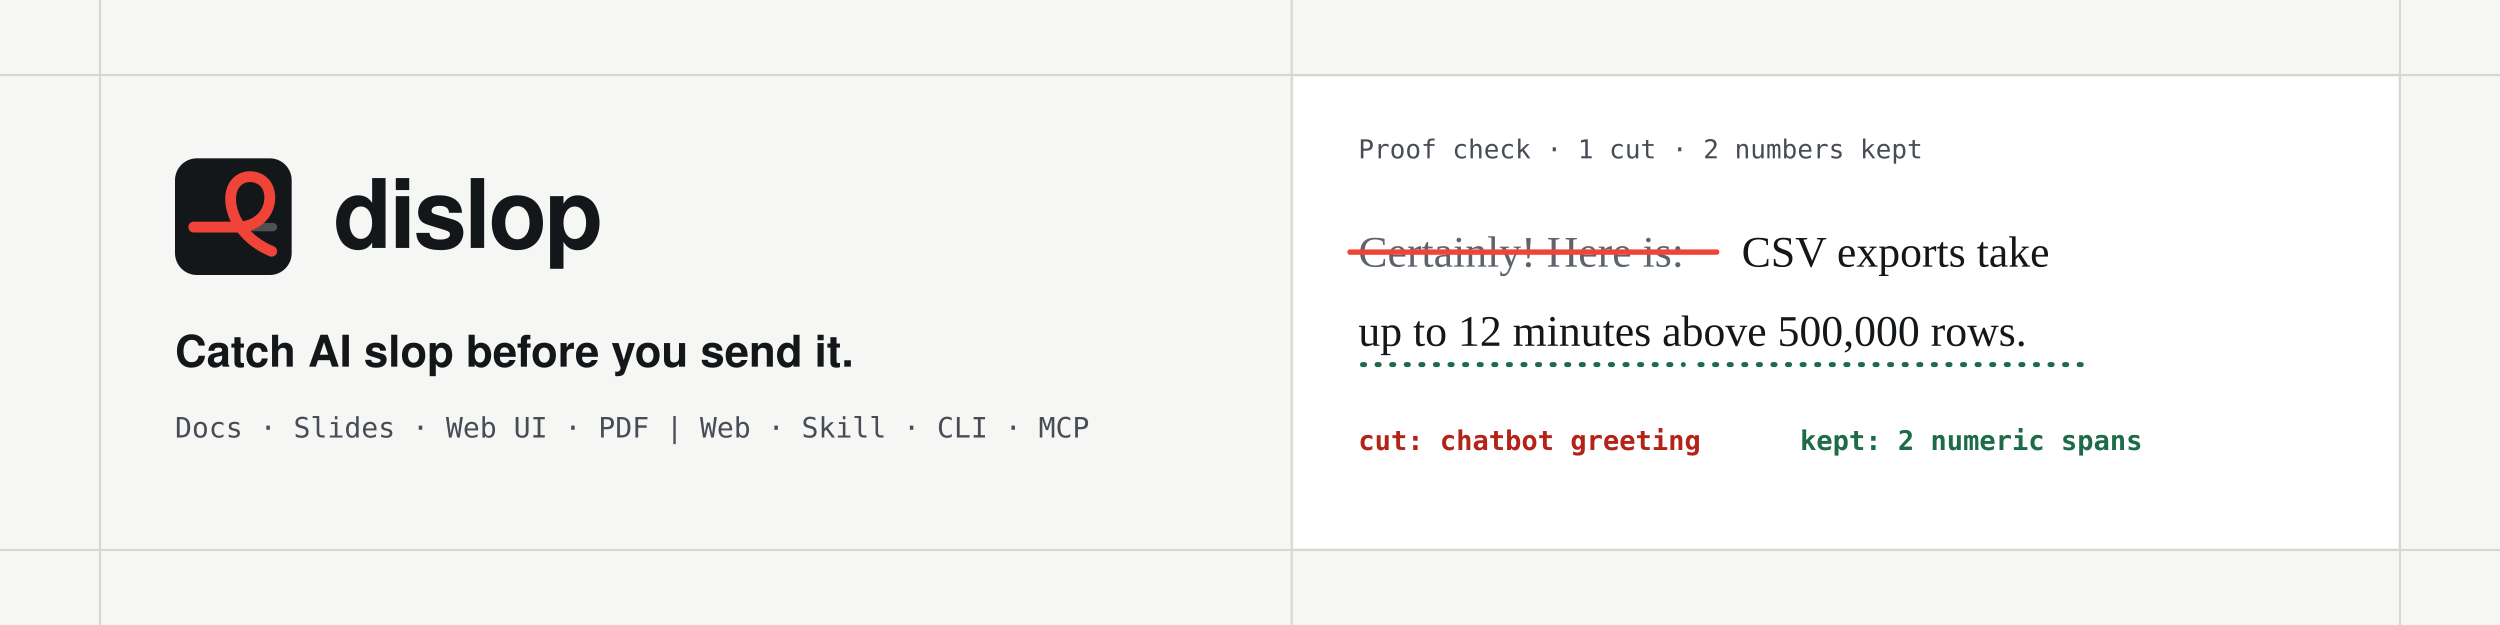
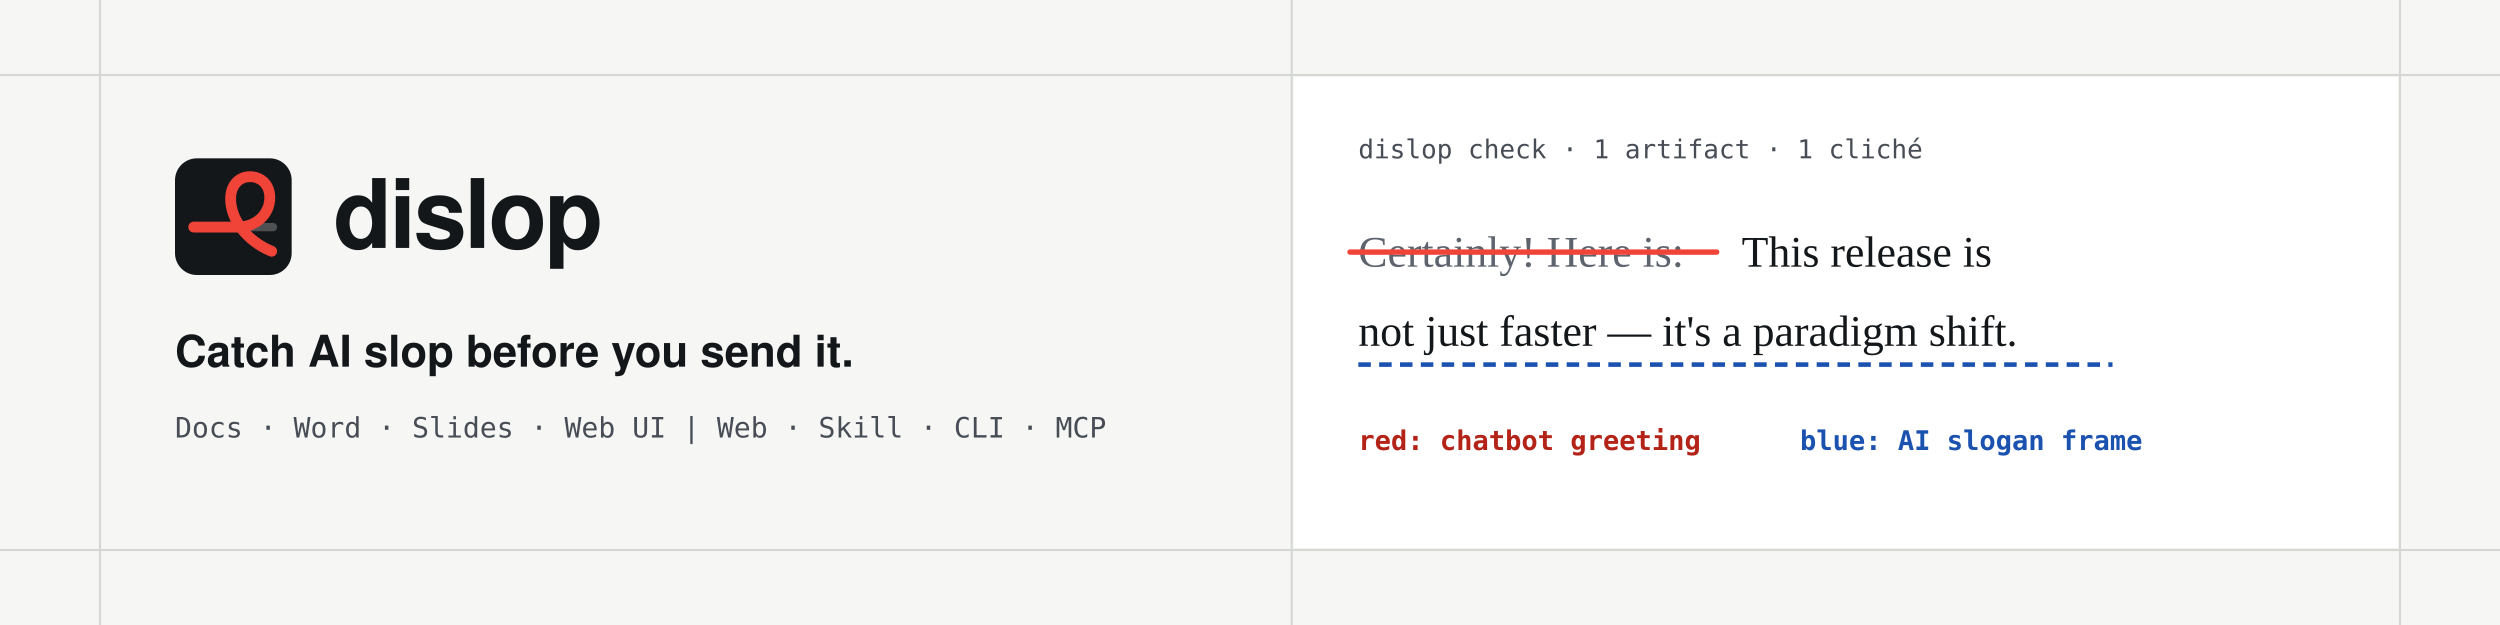
<svg xmlns="http://www.w3.org/2000/svg" viewBox="0 0 1200 300" width="1200" height="300" fill="none" role="img" aria-label="dislop — Catch AI slop before you send it">
  <rect width="1200" height="300" fill="#F6F7F5" />
  <line x1="48" y1="0" x2="48" y2="300" stroke="#D5D7D2" stroke-width="1" />
  <line x1="620" y1="0" x2="620" y2="300" stroke="#D5D7D2" stroke-width="1" />
  <line x1="1152" y1="0" x2="1152" y2="300" stroke="#D5D7D2" stroke-width="1" />
  <line x1="0" y1="36" x2="1200" y2="36" stroke="#D5D7D2" stroke-width="1" />
  <line x1="0" y1="264" x2="1200" y2="264" stroke="#D5D7D2" stroke-width="1" />
  <g transform="translate(84, 76)">
    <rect width="56" height="56" rx="10.5" fill="#14171A" />
    <line x1="9" y1="33" x2="47" y2="33" stroke="#F4F5F3" stroke-width="4" stroke-linecap="round" stroke-opacity="0.26" />
    <path d="M9 33H30C39 33 45.5 26.8 45.5 18.8C45.5 12.6 41.3 8.8 36 8.8C30.5 8.8 26.7 13.1 26.7 19.4C26.7 29.5 34.6 39.8 46.4 44.6" stroke="#F04438" stroke-width="5.2" stroke-linecap="round" stroke-linejoin="round" />
    <text x="76" y="43" fill="#14171A" font-family="-apple-system, BlinkMacSystemFont, 'Segoe UI', Helvetica, Arial, sans-serif" font-size="46" font-weight="700" letter-spacing="-1.2">dislop</text>
  </g>
  <text x="84" y="176" fill="#14171A" font-family="-apple-system, BlinkMacSystemFont, 'Segoe UI', Helvetica, Arial, sans-serif" font-size="21" font-weight="600">Catch AI slop before you send it.</text>
-   <text x="84" y="210" fill="#474C55" font-family="ui-monospace, SFMono-Regular, Menlo, Consolas, monospace" font-size="13.5">Docs · Slides · Web UI · PDF  |  Web · Skill · CLI · MCP</text>
+   <text x="84" y="210" fill="#474C55" font-family="ui-monospace, SFMono-Regular, Menlo, Consolas, monospace" font-size="13.5">Docs · Word · Slides · Web UI  |  Web · Skill · CLI · MCP</text>
  <rect x="621" y="37" width="530" height="226" fill="#FFFFFF" />
-   <text x="652" y="76" fill="#474C55" font-family="ui-monospace, SFMono-Regular, Menlo, Consolas, monospace" font-size="12.5">Proof check  ·  1 cut  ·  2 numbers kept</text>
+   <text x="652" y="76" fill="#474C55" font-family="ui-monospace, SFMono-Regular, Menlo, Consolas, monospace" font-size="12.5">dislop check  ·  1 artifact  ·  1 cliché</text>
  <text x="652" y="128" fill="#5E646E" font-family="Georgia, 'Times New Roman', serif" font-size="21">Certainly! Here is:</text>
  <line x1="648" y1="121" x2="824" y2="121" stroke="#F04438" stroke-width="2.6" stroke-linecap="round" />
-   <text x="836" y="128" fill="#14171A" font-family="Georgia, 'Times New Roman', serif" font-size="21">CSV exports take</text>
-   <text x="652" y="166" fill="#14171A" font-family="Georgia, 'Times New Roman', serif" font-size="21">up to 12 minutes above 500,000 rows.</text>
-   <line x1="654" y1="175" x2="808" y2="175" stroke="#1E6B47" stroke-width="2.4" stroke-linecap="round" stroke-dasharray="1 6" />
-   <line x1="816" y1="175" x2="1000" y2="175" stroke="#1E6B47" stroke-width="2.4" stroke-linecap="round" stroke-dasharray="1 6" />
-   <text x="652" y="216" fill="#B42318" font-family="ui-monospace, SFMono-Regular, Menlo, Consolas, monospace" font-size="13" font-weight="600">cut: chatbot greeting</text>
-   <text x="864" y="216" fill="#1E6B47" font-family="ui-monospace, SFMono-Regular, Menlo, Consolas, monospace" font-size="13" font-weight="600">kept: 2 numeric spans</text>
+   <text x="836" y="128" fill="#14171A" font-family="Georgia, 'Times New Roman', serif" font-size="21">This release is</text>
+   <text x="652" y="166" fill="#14171A" font-family="Georgia, 'Times New Roman', serif" font-size="21">not just faster — it's a paradigm shift.</text>
+   <line x1="652" y1="175" x2="1014" y2="175" stroke="#1B52B0" stroke-width="2.2" stroke-dasharray="6 4" />
+   <text x="652" y="216" fill="#B42318" font-family="ui-monospace, SFMono-Regular, Menlo, Consolas, monospace" font-size="13" font-weight="600">red: chatbot greeting</text>
+   <text x="864" y="216" fill="#1B52B0" font-family="ui-monospace, SFMono-Regular, Menlo, Consolas, monospace" font-size="13" font-weight="600">blue: AI slogan frame</text>
</svg>
